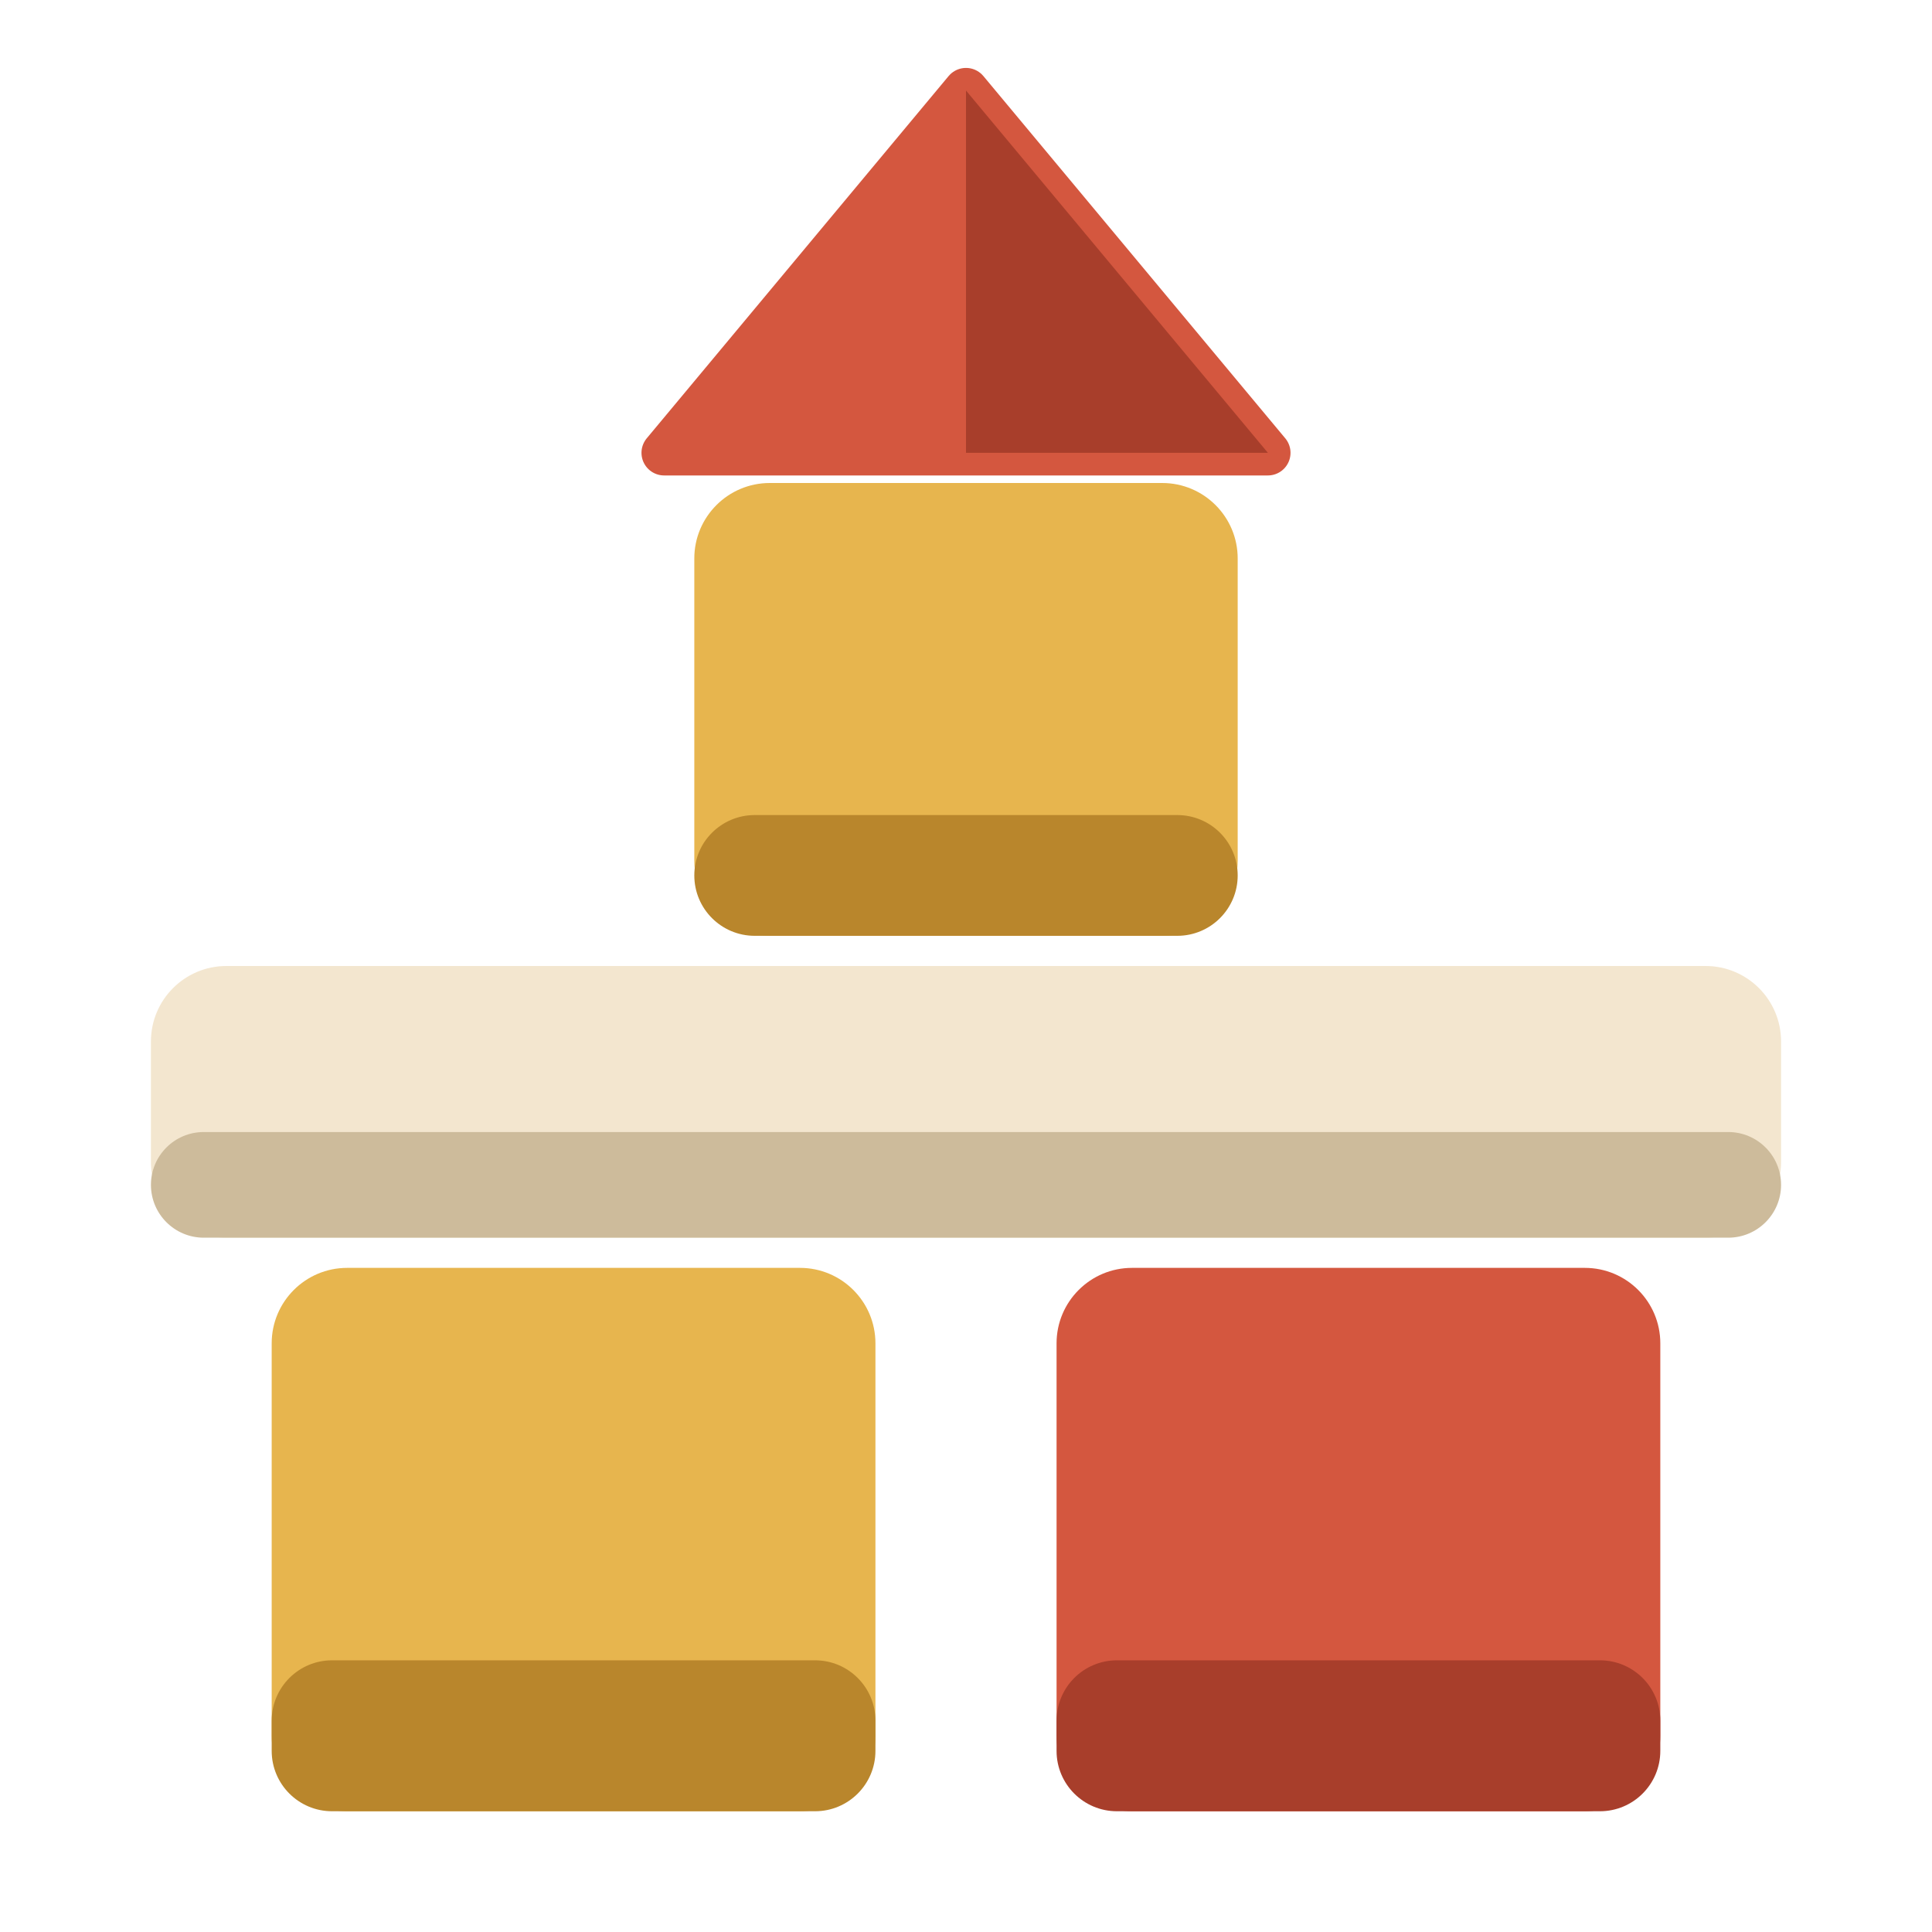
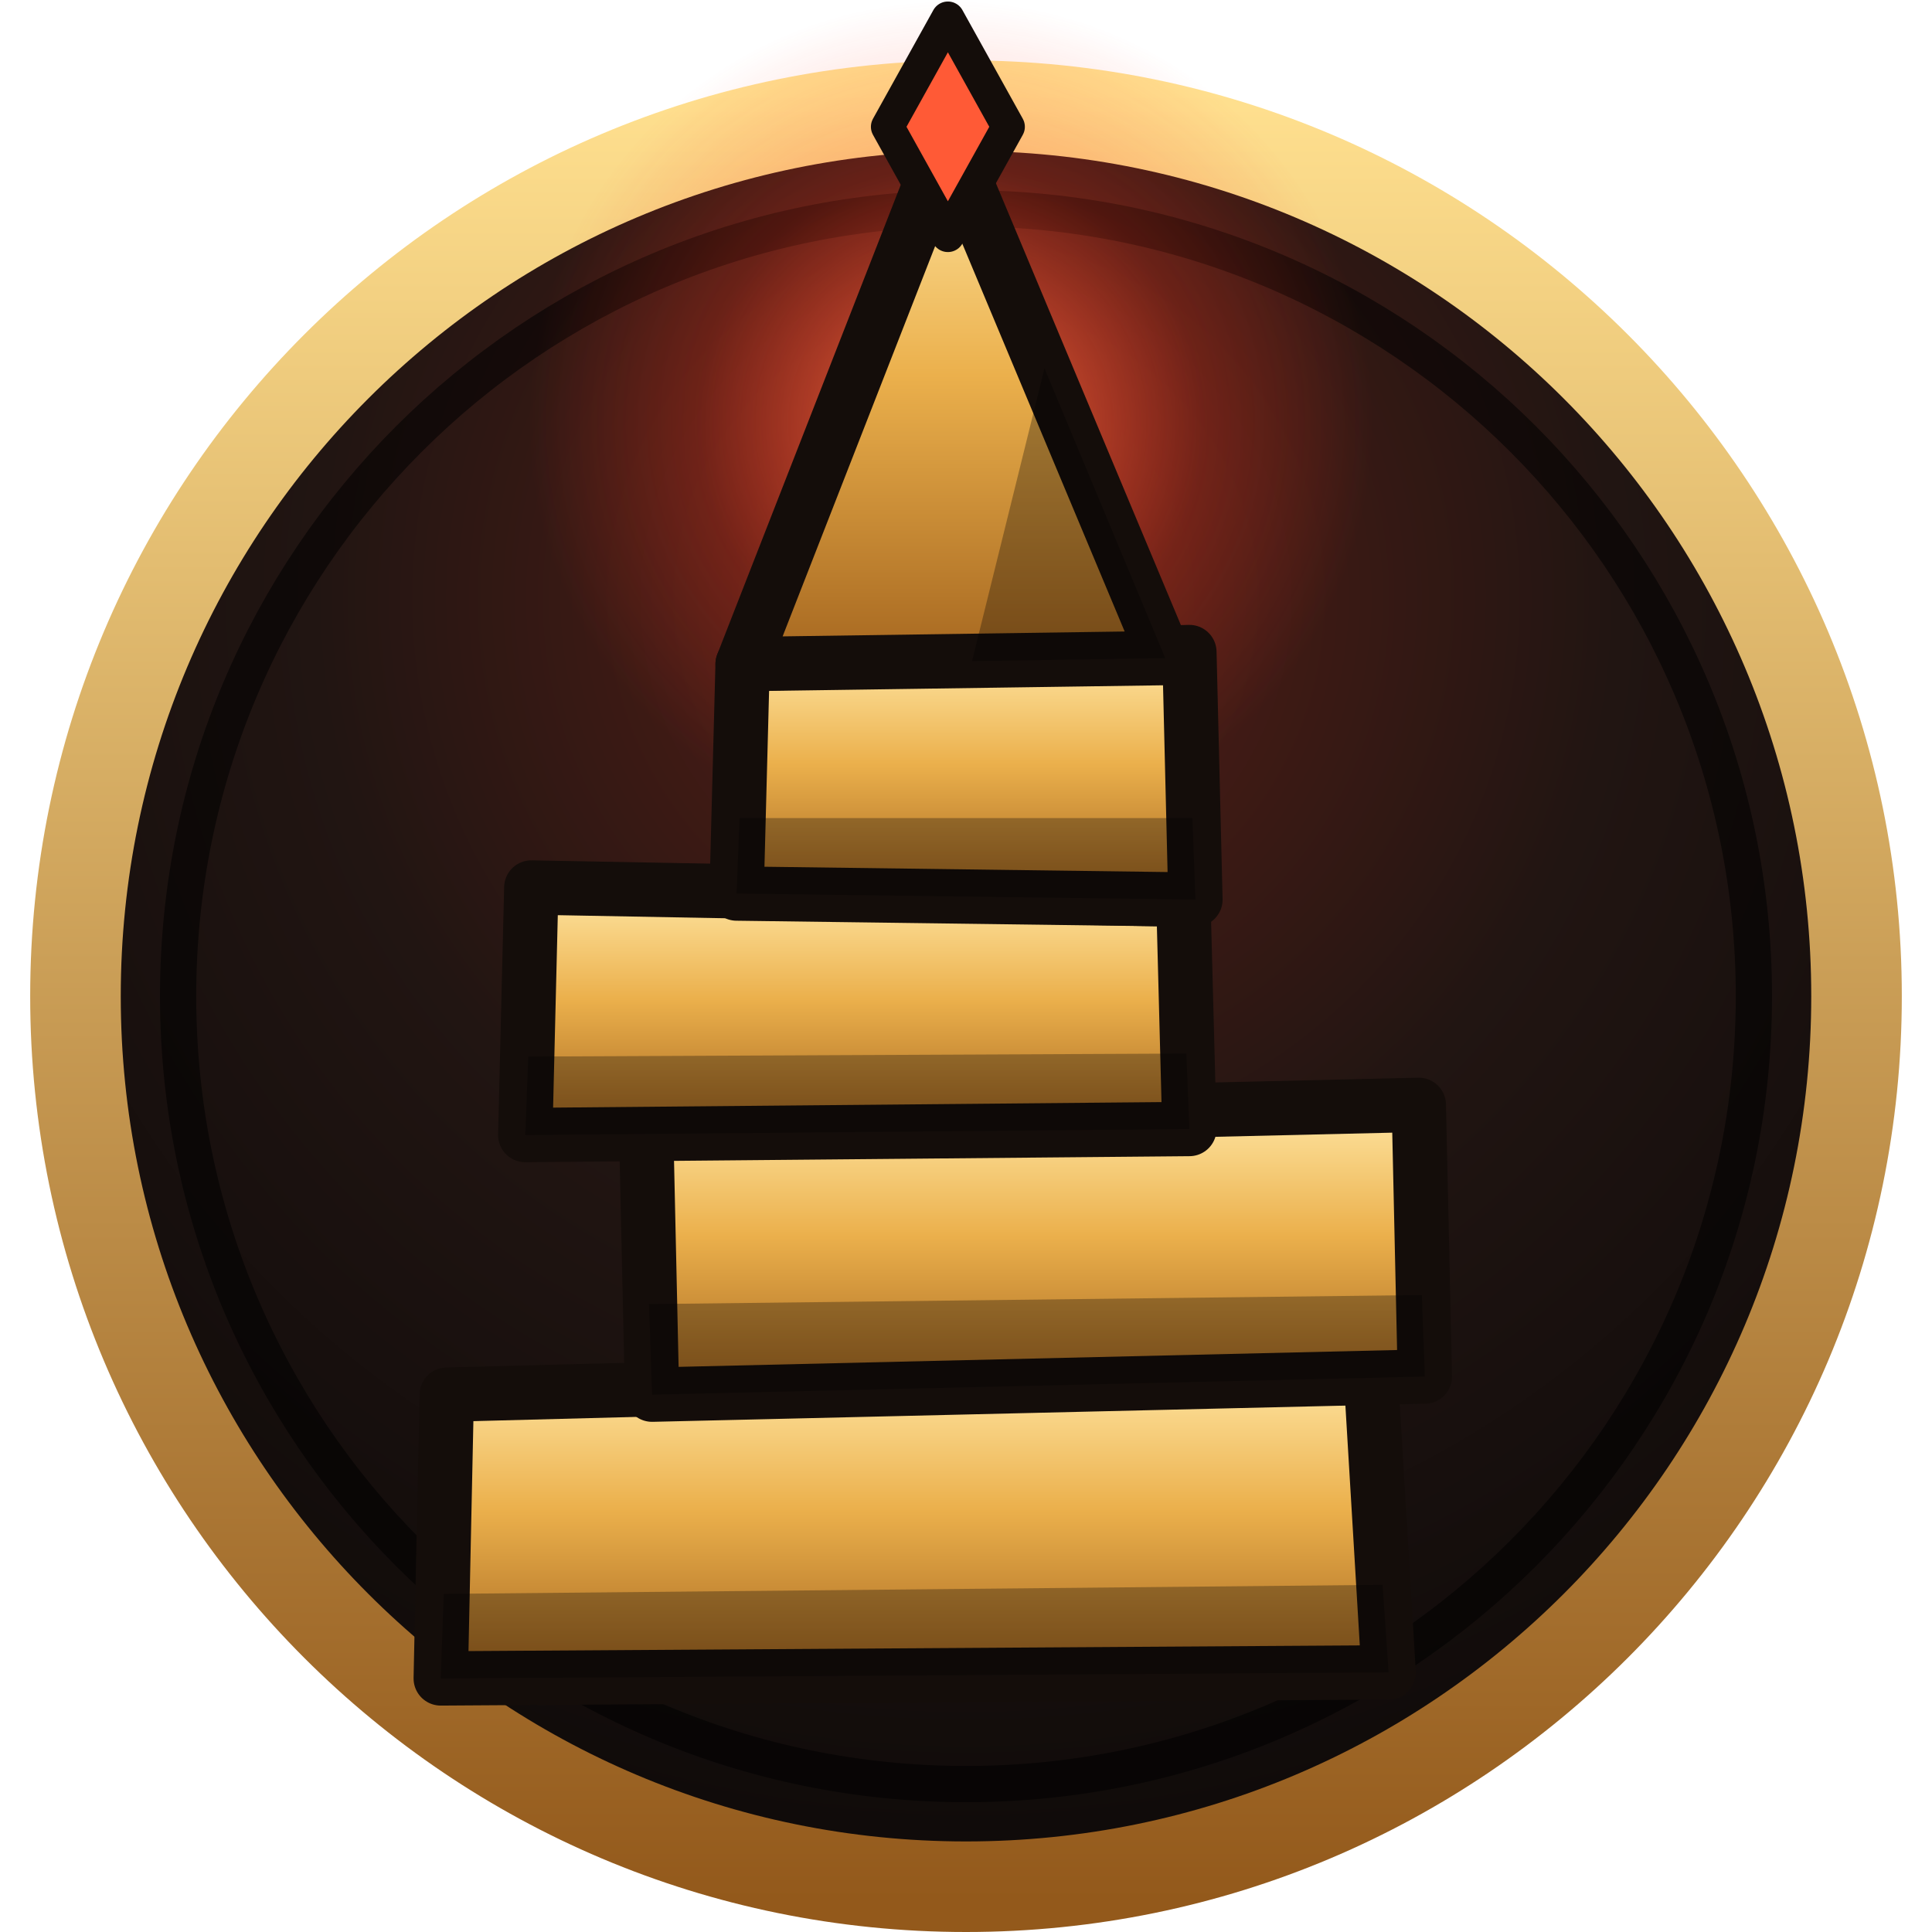
<svg xmlns="http://www.w3.org/2000/svg" viewBox="0 0 64 64">
-   <rect x="9" y="42" width="20" height="18" rx="2.5" fill="#e7b54e" />
-   <rect x="9" y="55" width="20" height="5" rx="2" fill="#b9862c" />
-   <rect x="35" y="42" width="20" height="18" rx="2.5" fill="#d4573f" />
-   <rect x="35" y="55" width="20" height="5" rx="2" fill="#a83e2b" />
-   <rect x="5" y="32" width="54" height="9" rx="2.5" fill="#f3e6cf" />
-   <rect x="5" y="37.5" width="54" height="3.5" rx="1.75" fill="#cdbb9b" />
-   <rect x="23" y="16" width="18" height="15" rx="2.5" fill="#e7b54e" />
-   <rect x="23" y="27" width="18" height="4" rx="2" fill="#b9862c" />
-   <path d="M32 3 L42 15 H22 Z" fill="#d4573f" stroke="#d4573f" stroke-width="1.5" stroke-linejoin="round" />
-   <path d="M32 3 L42 15 H32 Z" fill="#a83e2b" />
+   <defs>
+     <radialGradient id="bg" cx="50%" cy="28%" r="72%">
+       <stop offset="0" stop-color="#5a1f17" />
+       <stop offset=".5" stop-color="#211512" />
+       <stop offset="1" stop-color="#0e0a09" />
+     </radialGradient>
+     <linearGradient id="gold" x1="0" y1="0" x2="0" y2="1">
+       <stop offset="0" stop-color="#ffe6a3" />
+       <stop offset=".45" stop-color="#ebb04c" />
+       <stop offset="1" stop-color="#a5661f" />
+     </linearGradient>
+     <linearGradient id="rim" x1="0" y1="0" x2="0" y2="1">
+       <stop offset="0" stop-color="#ffe08f" />
+       <stop offset="1" stop-color="#93591b" />
+     </linearGradient>
+     <radialGradient id="glow" cx="50%" cy="50%" r="50%">
+       <stop offset="0" stop-color="#ff7448" stop-opacity=".95" />
+       <stop offset=".6" stop-color="#ff3b22" stop-opacity=".25" />
+       <stop offset="1" stop-color="#ff3b22" stop-opacity="0" />
+     </radialGradient>
+   </defs>
+   <circle cx="32" cy="33" r="29.5" fill="url(#bg)" stroke="url(#rim)" stroke-width="3" />
+   <circle cx="32" cy="33" r="26.1" fill="none" stroke="#000" stroke-opacity=".55" stroke-width="1.2" />
+   <circle cx="31.5" cy="14" r="14" fill="url(#glow)" />
+   <g stroke="#140d0a" stroke-width="1.8" stroke-linejoin="round" fill="url(#gold)">
+     <path d="M14.8 46.2 L45.4 45.4 L46 55.4 L14.6 55.6 Z" />
+     <path d="M21.4 37.2 L47 36.6 L47.2 45.6 L21.6 46.2 Z" />
+     <path d="M17.6 29.4 L39.2 29.8 L39.4 37.4 L17.4 37.6 Z" />
+     <path d="M24.6 22 L39.4 21.6 L39.6 29.8 L24.4 29.6 Z" />
+     <path d="M31.4 4.6 L38.6 21.8 L24.6 22 Z" />
+   </g>
+   <g fill="#000" opacity=".3">
+     <path d="M14.7 52.8 L45.8 52.5 L46 55.4 L14.6 55.6 Z" />
+     <path d="M21.5 43.2 L47.1 42.9 L47.2 45.6 L21.6 46.2 Z" />
+     <path d="M17.5 35 L39.3 34.9 L39.4 37.4 L17.4 37.6 Z" />
+     <path d="M24.5 27.1 L39.5 27.1 L39.6 29.8 L24.4 29.6 Z" />
+     <path d="M34.6 12.2 L38.6 21.8 L32.2 21.9 Z" />
+   </g>
+   <path d="M31.4 0.6 L33.4 4.2 L31.4 7.8 L29.4 4.2 Z" fill="#ff5a36" stroke="#140d0a" stroke-width="1.1" stroke-linejoin="round" />
</svg>
